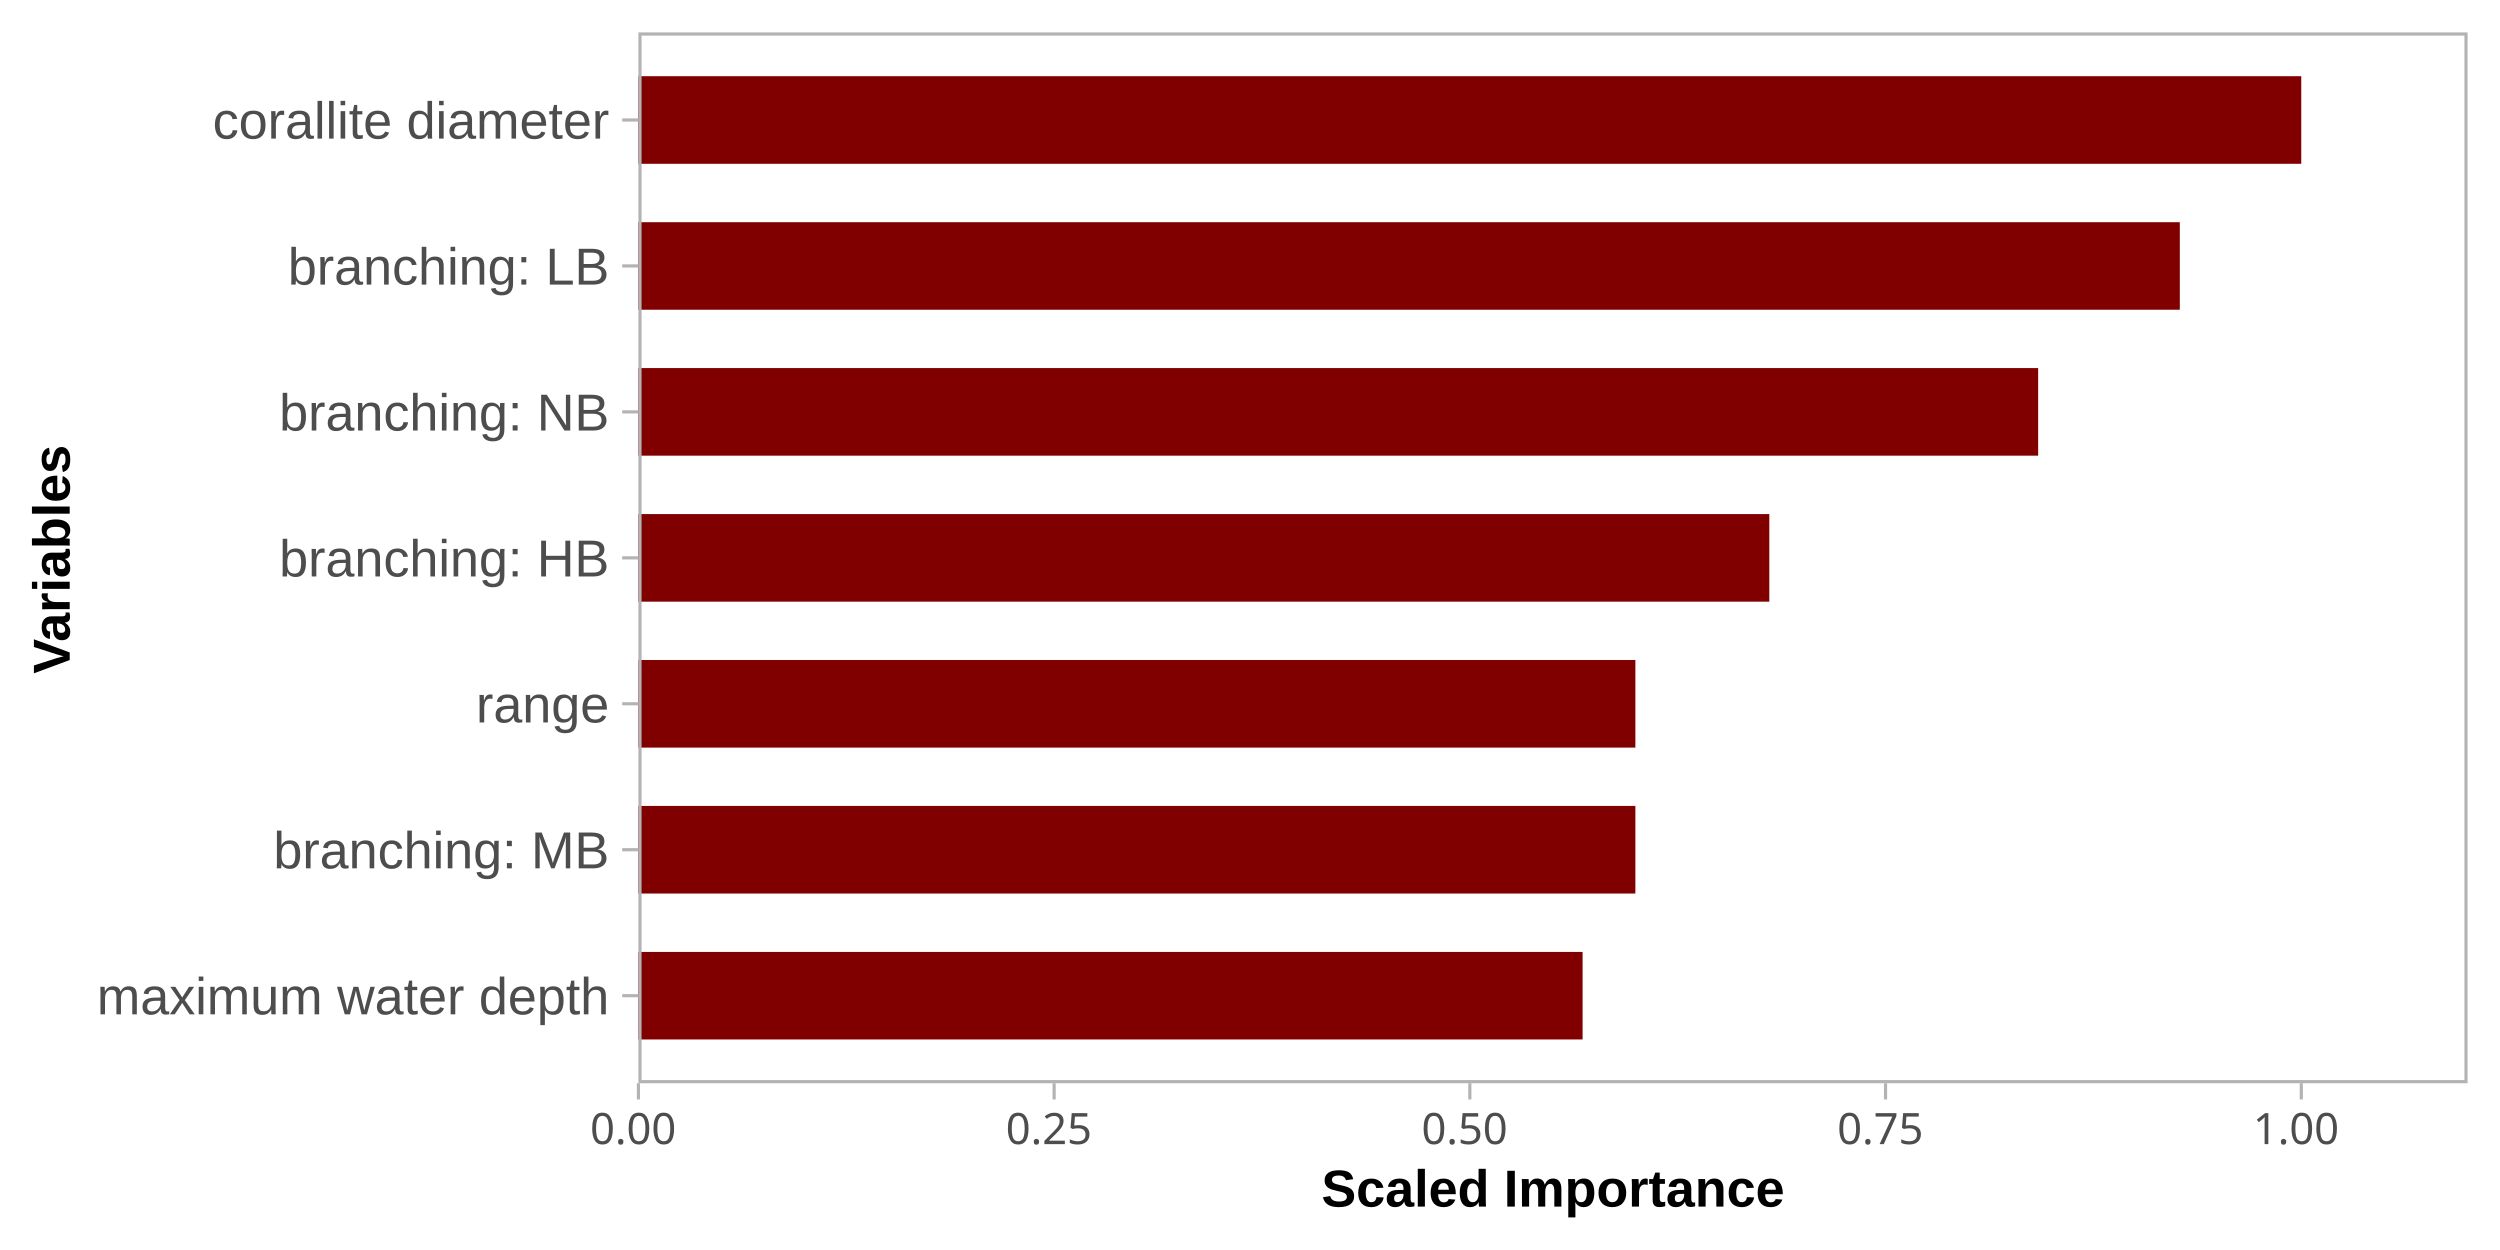
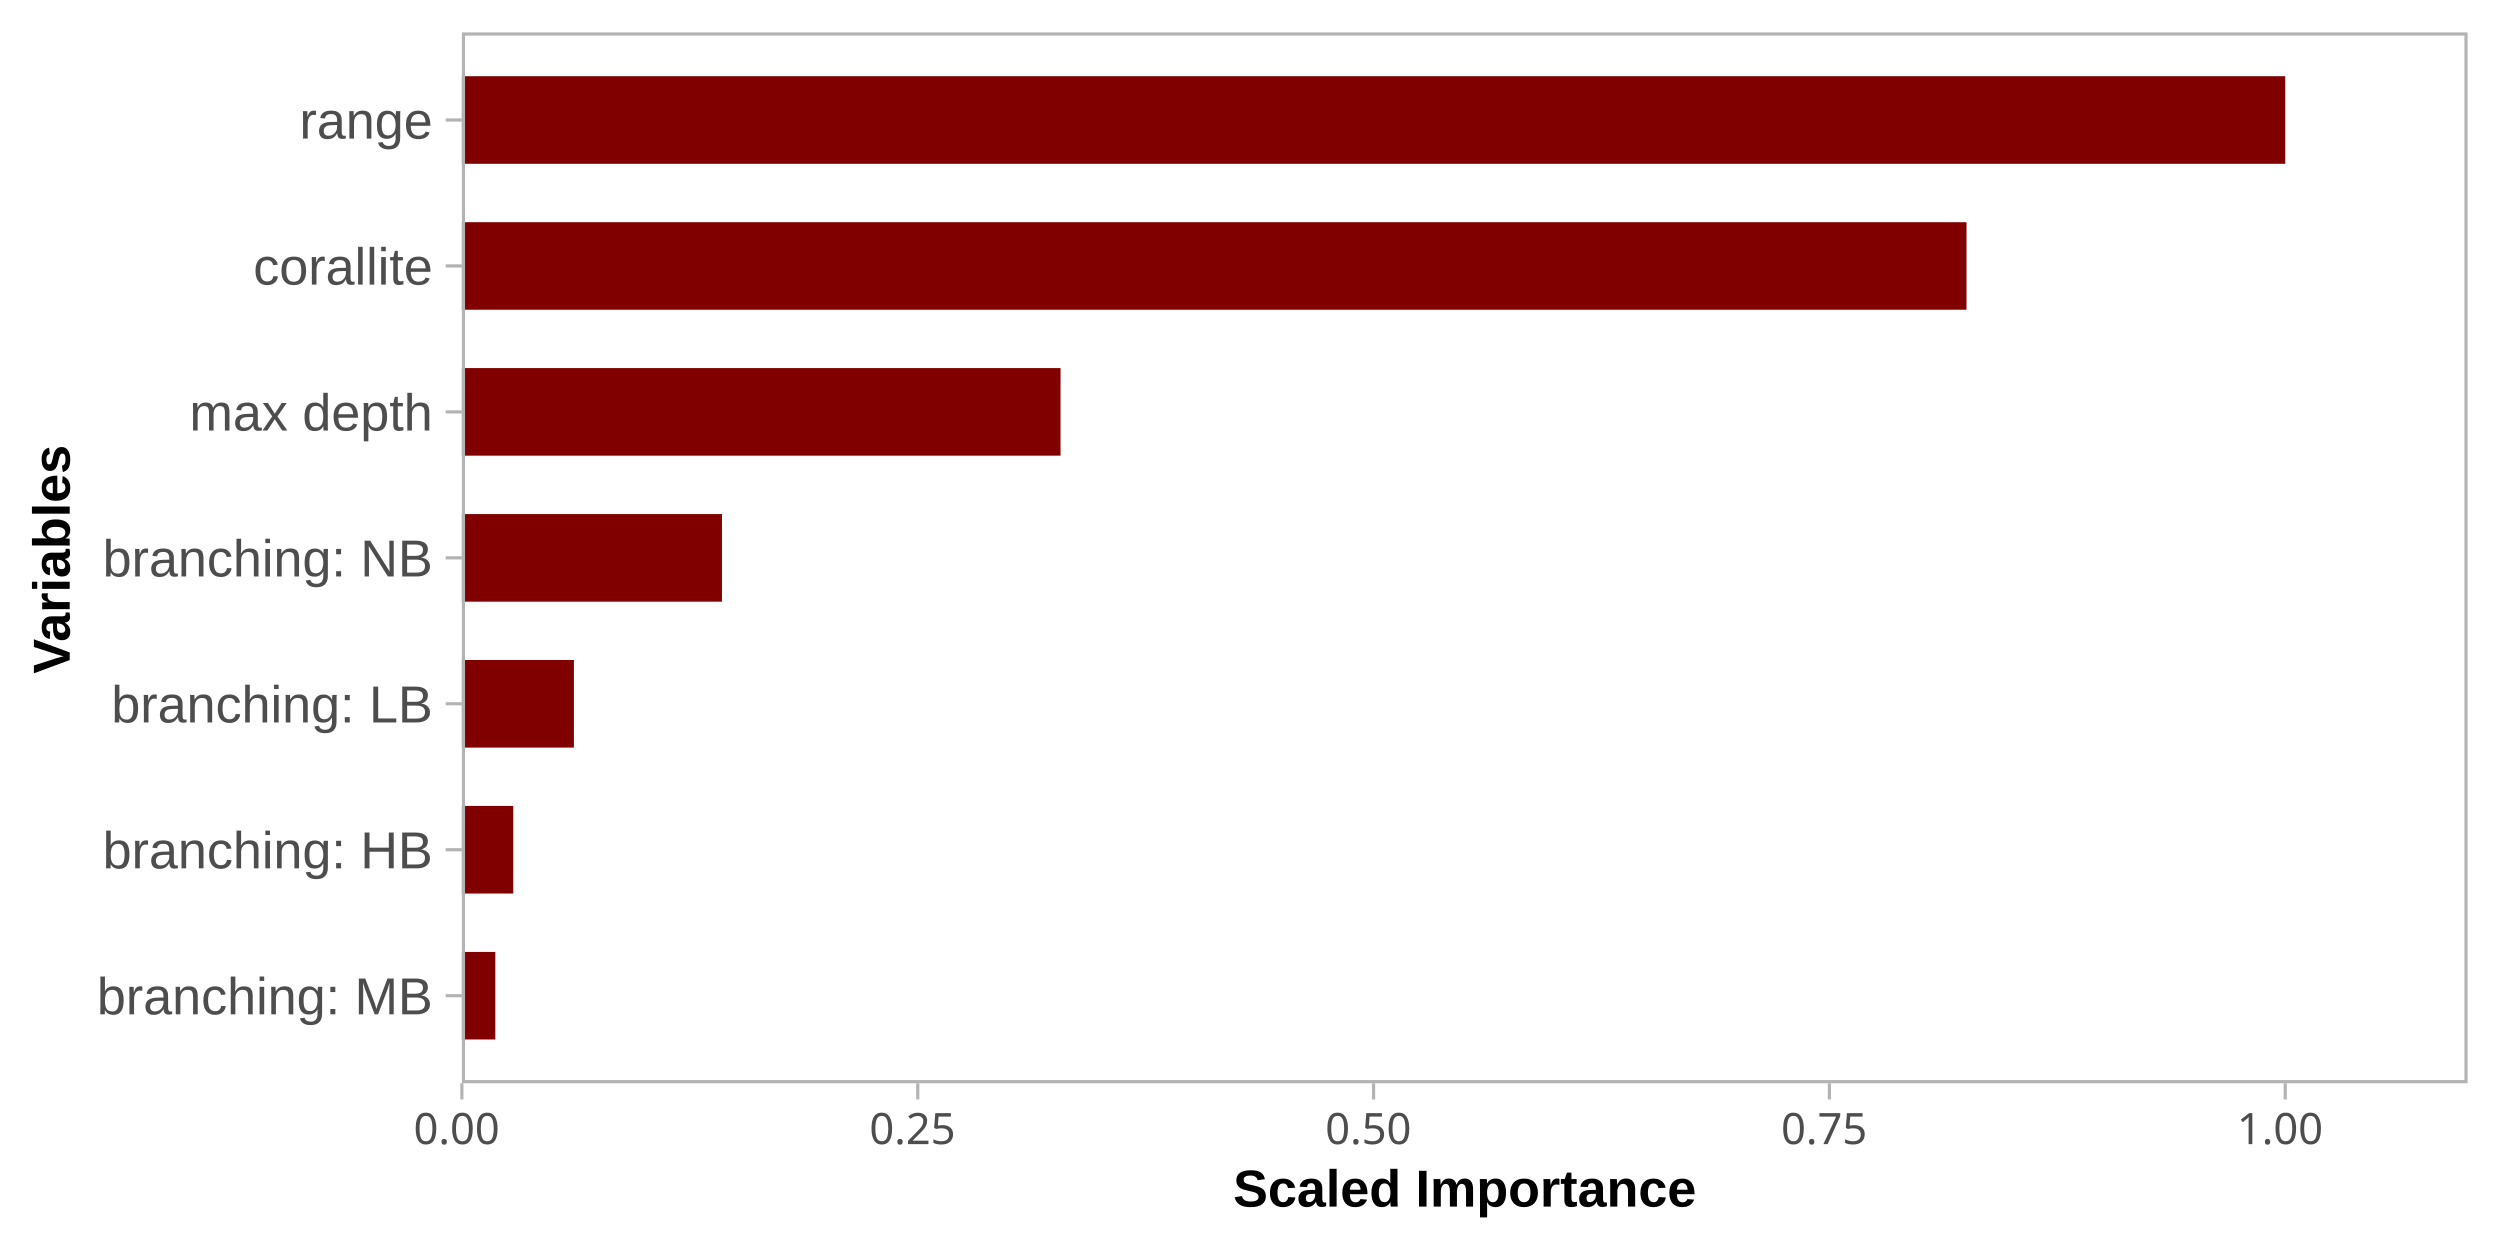
<svg xmlns="http://www.w3.org/2000/svg" viewBox="0 0 576.00 288.00">
  <defs>
    <style type="text/css">
    line, polyline, polygon, path, rect, circle {
      fill: none;
      stroke: #000000;
      stroke-linecap: round;
      stroke-linejoin: round;
      stroke-miterlimit: 10.00;
    }
  </style>
  </defs>
  <rect width="100%" height="100%" style="stroke: none; fill: #FFFFFF;" />
  <rect x="0.00" y="0.00" width="576.00" height="288.00" style="stroke-width: 1.45; stroke: #FFFFFF; fill: #FFFFFF;" />
  <defs>
-     <clipPath id="cpMTQ3LjA5fDU2OC41M3wyNDkuNTh8Ny40Nw==">
-       <rect x="147.09" y="7.47" width="421.44" height="242.11" />
+     <clipPath id="cpMTA2LjQyfDU2OC41M3wyNDkuNTh8Ny40Nw==">
+       <rect x="106.42" y="7.47" width="462.11" height="242.11" />
    </clipPath>
  </defs>
-   <rect x="147.09" y="7.47" width="421.44" height="242.11" style="stroke-width: 1.45; stroke: none; fill: #FFFFFF;" clip-path="url(#cpMTQ3LjA5fDU2OC41M3wyNDkuNTh8Ny40Nw==)" />
-   <rect x="147.09" y="219.32" width="217.54" height="20.18" style="stroke-width: 1.07; stroke: none; stroke-linecap: square; stroke-linejoin: miter; fill: #800000;" clip-path="url(#cpMTQ3LjA5fDU2OC41M3wyNDkuNTh8Ny40Nw==)" />
-   <rect x="147.09" y="185.69" width="229.70" height="20.18" style="stroke-width: 1.07; stroke: none; stroke-linecap: square; stroke-linejoin: miter; fill: #800000;" clip-path="url(#cpMTQ3LjA5fDU2OC41M3wyNDkuNTh8Ny40Nw==)" />
-   <rect x="147.09" y="152.07" width="229.70" height="20.18" style="stroke-width: 1.07; stroke: none; stroke-linecap: square; stroke-linejoin: miter; fill: #800000;" clip-path="url(#cpMTQ3LjA5fDU2OC41M3wyNDkuNTh8Ny40Nw==)" />
-   <rect x="147.09" y="118.44" width="260.56" height="20.18" style="stroke-width: 1.07; stroke: none; stroke-linecap: square; stroke-linejoin: miter; fill: #800000;" clip-path="url(#cpMTQ3LjA5fDU2OC41M3wyNDkuNTh8Ny40Nw==)" />
-   <rect x="147.09" y="84.81" width="322.50" height="20.18" style="stroke-width: 1.07; stroke: none; stroke-linecap: square; stroke-linejoin: miter; fill: #800000;" clip-path="url(#cpMTQ3LjA5fDU2OC41M3wyNDkuNTh8Ny40Nw==)" />
-   <rect x="147.09" y="51.19" width="355.14" height="20.18" style="stroke-width: 1.07; stroke: none; stroke-linecap: square; stroke-linejoin: miter; fill: #800000;" clip-path="url(#cpMTQ3LjA5fDU2OC41M3wyNDkuNTh8Ny40Nw==)" />
-   <rect x="147.09" y="17.56" width="383.12" height="20.18" style="stroke-width: 1.07; stroke: none; stroke-linecap: square; stroke-linejoin: miter; fill: #800000;" clip-path="url(#cpMTQ3LjA5fDU2OC41M3wyNDkuNTh8Ny40Nw==)" />
-   <rect x="147.09" y="7.47" width="421.44" height="242.11" style="stroke-width: 1.45; stroke: #B3B3B3;" clip-path="url(#cpMTQ3LjA5fDU2OC41M3wyNDkuNTh8Ny40Nw==)" />
+   <rect x="106.42" y="7.47" width="462.11" height="242.11" style="stroke-width: 1.45; stroke: none; fill: #FFFFFF;" clip-path="url(#cpMTA2LjQyfDU2OC41M3wyNDkuNTh8Ny40Nw==)" />
+   <rect x="106.42" y="219.32" width="7.70" height="20.18" style="stroke-width: 1.07; stroke: none; stroke-linecap: square; stroke-linejoin: miter; fill: #800000;" clip-path="url(#cpMTA2LjQyfDU2OC41M3wyNDkuNTh8Ny40Nw==)" />
+   <rect x="106.42" y="185.69" width="11.83" height="20.18" style="stroke-width: 1.07; stroke: none; stroke-linecap: square; stroke-linejoin: miter; fill: #800000;" clip-path="url(#cpMTA2LjQyfDU2OC41M3wyNDkuNTh8Ny40Nw==)" />
+   <rect x="106.42" y="152.07" width="25.81" height="20.18" style="stroke-width: 1.07; stroke: none; stroke-linecap: square; stroke-linejoin: miter; fill: #800000;" clip-path="url(#cpMTA2LjQyfDU2OC41M3wyNDkuNTh8Ny40Nw==)" />
+   <rect x="106.42" y="118.44" width="59.92" height="20.18" style="stroke-width: 1.07; stroke: none; stroke-linecap: square; stroke-linejoin: miter; fill: #800000;" clip-path="url(#cpMTA2LjQyfDU2OC41M3wyNDkuNTh8Ny40Nw==)" />
+   <rect x="106.42" y="84.81" width="137.93" height="20.18" style="stroke-width: 1.07; stroke: none; stroke-linecap: square; stroke-linejoin: miter; fill: #800000;" clip-path="url(#cpMTA2LjQyfDU2OC41M3wyNDkuNTh8Ny40Nw==)" />
+   <rect x="106.42" y="51.19" width="346.66" height="20.18" style="stroke-width: 1.07; stroke: none; stroke-linecap: square; stroke-linejoin: miter; fill: #800000;" clip-path="url(#cpMTA2LjQyfDU2OC41M3wyNDkuNTh8Ny40Nw==)" />
+   <rect x="106.42" y="17.56" width="420.10" height="20.18" style="stroke-width: 1.07; stroke: none; stroke-linecap: square; stroke-linejoin: miter; fill: #800000;" clip-path="url(#cpMTA2LjQyfDU2OC41M3wyNDkuNTh8Ny40Nw==)" />
+   <rect x="106.42" y="7.47" width="462.11" height="242.11" style="stroke-width: 1.45; stroke: #B3B3B3;" clip-path="url(#cpMTA2LjQyfDU2OC41M3wyNDkuNTh8Ny40Nw==)" />
  <defs>
    <clipPath id="cpMC4wMHw1NzYuMDB8Mjg4LjAwfDAuMDA=">
      <rect x="0.00" y="0.00" width="576.00" height="288.00" />
    </clipPath>
  </defs>
  <g clip-path="url(#cpMC4wMHw1NzYuMDB8Mjg4LjAwfDAuMDA=)">
-     <text x="22.32" y="233.70" style="font-size: 12.00px; fill: #4D4D4D; font-family: Arial;" textLength="118.04px" lengthAdjust="spacingAndGlyphs">maximum water depth</text>
+     <text x="22.32" y="233.70" style="font-size: 12.00px; fill: #4D4D4D; font-family: Arial;" textLength="77.37px" lengthAdjust="spacingAndGlyphs">branching: MB</text>
  </g>
  <g clip-path="url(#cpMC4wMHw1NzYuMDB8Mjg4LjAwfDAuMDA=)">
-     <text x="62.99" y="200.07" style="font-size: 12.00px; fill: #4D4D4D; font-family: Arial;" textLength="77.37px" lengthAdjust="spacingAndGlyphs">branching: MB</text>
+     <text x="23.65" y="200.07" style="font-size: 12.00px; fill: #4D4D4D; font-family: Arial;" textLength="76.04px" lengthAdjust="spacingAndGlyphs">branching: HB</text>
  </g>
  <g clip-path="url(#cpMC4wMHw1NzYuMDB8Mjg4LjAwfDAuMDA=)">
-     <text x="109.67" y="166.45" style="font-size: 12.00px; fill: #4D4D4D; font-family: Arial;" textLength="30.69px" lengthAdjust="spacingAndGlyphs">range</text>
+     <text x="25.65" y="166.45" style="font-size: 12.00px; fill: #4D4D4D; font-family: Arial;" textLength="74.05px" lengthAdjust="spacingAndGlyphs">branching: LB</text>
  </g>
  <g clip-path="url(#cpMC4wMHw1NzYuMDB8Mjg4LjAwfDAuMDA=)">
-     <text x="64.32" y="132.82" style="font-size: 12.00px; fill: #4D4D4D; font-family: Arial;" textLength="76.04px" lengthAdjust="spacingAndGlyphs">branching: HB</text>
+     <text x="23.65" y="132.82" style="font-size: 12.00px; fill: #4D4D4D; font-family: Arial;" textLength="76.04px" lengthAdjust="spacingAndGlyphs">branching: NB</text>
  </g>
  <g clip-path="url(#cpMC4wMHw1NzYuMDB8Mjg4LjAwfDAuMDA=)">
-     <text x="64.32" y="99.20" style="font-size: 12.00px; fill: #4D4D4D; font-family: Arial;" textLength="76.04px" lengthAdjust="spacingAndGlyphs">branching: NB</text>
+     <text x="43.66" y="99.20" style="font-size: 12.00px; fill: #4D4D4D; font-family: Arial;" textLength="56.03px" lengthAdjust="spacingAndGlyphs">max depth</text>
  </g>
  <g clip-path="url(#cpMC4wMHw1NzYuMDB8Mjg4LjAwfDAuMDA=)">
-     <text x="66.32" y="65.57" style="font-size: 12.00px; fill: #4D4D4D; font-family: Arial;" textLength="74.05px" lengthAdjust="spacingAndGlyphs">branching: LB</text>
+     <text x="58.35" y="65.57" style="font-size: 12.00px; fill: #4D4D4D; font-family: Arial;" textLength="41.35px" lengthAdjust="spacingAndGlyphs">corallite</text>
  </g>
  <g clip-path="url(#cpMC4wMHw1NzYuMDB8Mjg4LjAwfDAuMDA=)">
-     <text x="49.00" y="31.94" style="font-size: 12.00px; fill: #4D4D4D; font-family: Arial;" textLength="91.37px" lengthAdjust="spacingAndGlyphs">corallite diameter</text>
+     <text x="69.00" y="31.94" style="font-size: 12.00px; fill: #4D4D4D; font-family: Arial;" textLength="30.69px" lengthAdjust="spacingAndGlyphs">range</text>
  </g>
-   <polyline points="143.35,229.41 147.09,229.41 " style="stroke-width: 0.73; stroke: #B3B3B3; stroke-linecap: butt;" clip-path="url(#cpMC4wMHw1NzYuMDB8Mjg4LjAwfDAuMDA=)" />
-   <polyline points="143.35,195.78 147.09,195.78 " style="stroke-width: 0.73; stroke: #B3B3B3; stroke-linecap: butt;" clip-path="url(#cpMC4wMHw1NzYuMDB8Mjg4LjAwfDAuMDA=)" />
-   <polyline points="143.35,162.15 147.09,162.15 " style="stroke-width: 0.73; stroke: #B3B3B3; stroke-linecap: butt;" clip-path="url(#cpMC4wMHw1NzYuMDB8Mjg4LjAwfDAuMDA=)" />
-   <polyline points="143.35,128.53 147.09,128.53 " style="stroke-width: 0.73; stroke: #B3B3B3; stroke-linecap: butt;" clip-path="url(#cpMC4wMHw1NzYuMDB8Mjg4LjAwfDAuMDA=)" />
-   <polyline points="143.35,94.90 147.09,94.90 " style="stroke-width: 0.73; stroke: #B3B3B3; stroke-linecap: butt;" clip-path="url(#cpMC4wMHw1NzYuMDB8Mjg4LjAwfDAuMDA=)" />
-   <polyline points="143.35,61.27 147.09,61.27 " style="stroke-width: 0.73; stroke: #B3B3B3; stroke-linecap: butt;" clip-path="url(#cpMC4wMHw1NzYuMDB8Mjg4LjAwfDAuMDA=)" />
-   <polyline points="143.35,27.65 147.09,27.65 " style="stroke-width: 0.73; stroke: #B3B3B3; stroke-linecap: butt;" clip-path="url(#cpMC4wMHw1NzYuMDB8Mjg4LjAwfDAuMDA=)" />
-   <polyline points="147.09,253.32 147.09,249.58 " style="stroke-width: 0.73; stroke: #B3B3B3; stroke-linecap: butt;" clip-path="url(#cpMC4wMHw1NzYuMDB8Mjg4LjAwfDAuMDA=)" />
-   <polyline points="242.87,253.32 242.87,249.58 " style="stroke-width: 0.73; stroke: #B3B3B3; stroke-linecap: butt;" clip-path="url(#cpMC4wMHw1NzYuMDB8Mjg4LjAwfDAuMDA=)" />
-   <polyline points="338.65,253.32 338.65,249.58 " style="stroke-width: 0.73; stroke: #B3B3B3; stroke-linecap: butt;" clip-path="url(#cpMC4wMHw1NzYuMDB8Mjg4LjAwfDAuMDA=)" />
-   <polyline points="434.43,253.32 434.43,249.58 " style="stroke-width: 0.73; stroke: #B3B3B3; stroke-linecap: butt;" clip-path="url(#cpMC4wMHw1NzYuMDB8Mjg4LjAwfDAuMDA=)" />
-   <polyline points="530.22,253.32 530.22,249.58 " style="stroke-width: 0.73; stroke: #B3B3B3; stroke-linecap: butt;" clip-path="url(#cpMC4wMHw1NzYuMDB8Mjg4LjAwfDAuMDA=)" />
+   <polyline points="102.69,229.41 106.42,229.41 " style="stroke-width: 0.73; stroke: #B3B3B3; stroke-linecap: butt;" clip-path="url(#cpMC4wMHw1NzYuMDB8Mjg4LjAwfDAuMDA=)" />
+   <polyline points="102.69,195.78 106.42,195.78 " style="stroke-width: 0.73; stroke: #B3B3B3; stroke-linecap: butt;" clip-path="url(#cpMC4wMHw1NzYuMDB8Mjg4LjAwfDAuMDA=)" />
+   <polyline points="102.69,162.15 106.42,162.15 " style="stroke-width: 0.73; stroke: #B3B3B3; stroke-linecap: butt;" clip-path="url(#cpMC4wMHw1NzYuMDB8Mjg4LjAwfDAuMDA=)" />
+   <polyline points="102.69,128.53 106.42,128.53 " style="stroke-width: 0.73; stroke: #B3B3B3; stroke-linecap: butt;" clip-path="url(#cpMC4wMHw1NzYuMDB8Mjg4LjAwfDAuMDA=)" />
+   <polyline points="102.69,94.90 106.42,94.90 " style="stroke-width: 0.73; stroke: #B3B3B3; stroke-linecap: butt;" clip-path="url(#cpMC4wMHw1NzYuMDB8Mjg4LjAwfDAuMDA=)" />
+   <polyline points="102.69,61.27 106.42,61.27 " style="stroke-width: 0.73; stroke: #B3B3B3; stroke-linecap: butt;" clip-path="url(#cpMC4wMHw1NzYuMDB8Mjg4LjAwfDAuMDA=)" />
+   <polyline points="102.69,27.65 106.42,27.65 " style="stroke-width: 0.73; stroke: #B3B3B3; stroke-linecap: butt;" clip-path="url(#cpMC4wMHw1NzYuMDB8Mjg4LjAwfDAuMDA=)" />
+   <polyline points="106.42,253.32 106.42,249.58 " style="stroke-width: 0.73; stroke: #B3B3B3; stroke-linecap: butt;" clip-path="url(#cpMC4wMHw1NzYuMDB8Mjg4LjAwfDAuMDA=)" />
+   <polyline points="211.45,253.32 211.45,249.58 " style="stroke-width: 0.73; stroke: #B3B3B3; stroke-linecap: butt;" clip-path="url(#cpMC4wMHw1NzYuMDB8Mjg4LjAwfDAuMDA=)" />
+   <polyline points="316.47,253.32 316.47,249.58 " style="stroke-width: 0.73; stroke: #B3B3B3; stroke-linecap: butt;" clip-path="url(#cpMC4wMHw1NzYuMDB8Mjg4LjAwfDAuMDA=)" />
+   <polyline points="421.49,253.32 421.49,249.58 " style="stroke-width: 0.73; stroke: #B3B3B3; stroke-linecap: butt;" clip-path="url(#cpMC4wMHw1NzYuMDB8Mjg4LjAwfDAuMDA=)" />
+   <polyline points="526.52,253.32 526.52,249.58 " style="stroke-width: 0.73; stroke: #B3B3B3; stroke-linecap: butt;" clip-path="url(#cpMC4wMHw1NzYuMDB8Mjg4LjAwfDAuMDA=)" />
  <g clip-path="url(#cpMC4wMHw1NzYuMDB8Mjg4LjAwfDAuMDA=)">
-     <text x="135.96" y="263.60" style="font-size: 10.00px; fill: #4D4D4D; font-family: Roboto Mono;" textLength="22.27px" lengthAdjust="spacingAndGlyphs">0.00</text>
+     <text x="95.29" y="263.60" style="font-size: 10.00px; fill: #4D4D4D; font-family: Roboto Mono;" textLength="22.27px" lengthAdjust="spacingAndGlyphs">0.00</text>
  </g>
  <g clip-path="url(#cpMC4wMHw1NzYuMDB8Mjg4LjAwfDAuMDA=)">
-     <text x="231.74" y="263.60" style="font-size: 10.00px; fill: #4D4D4D; font-family: Roboto Mono;" textLength="22.27px" lengthAdjust="spacingAndGlyphs">0.25</text>
+     <text x="200.31" y="263.60" style="font-size: 10.00px; fill: #4D4D4D; font-family: Roboto Mono;" textLength="22.27px" lengthAdjust="spacingAndGlyphs">0.25</text>
  </g>
  <g clip-path="url(#cpMC4wMHw1NzYuMDB8Mjg4LjAwfDAuMDA=)">
-     <text x="327.52" y="263.60" style="font-size: 10.00px; fill: #4D4D4D; font-family: Roboto Mono;" textLength="22.27px" lengthAdjust="spacingAndGlyphs">0.50</text>
+     <text x="305.34" y="263.60" style="font-size: 10.00px; fill: #4D4D4D; font-family: Roboto Mono;" textLength="22.27px" lengthAdjust="spacingAndGlyphs">0.50</text>
  </g>
  <g clip-path="url(#cpMC4wMHw1NzYuMDB8Mjg4LjAwfDAuMDA=)">
-     <text x="423.30" y="263.60" style="font-size: 10.00px; fill: #4D4D4D; font-family: Roboto Mono;" textLength="22.27px" lengthAdjust="spacingAndGlyphs">0.75</text>
+     <text x="410.36" y="263.60" style="font-size: 10.00px; fill: #4D4D4D; font-family: Roboto Mono;" textLength="22.27px" lengthAdjust="spacingAndGlyphs">0.75</text>
  </g>
  <g clip-path="url(#cpMC4wMHw1NzYuMDB8Mjg4LjAwfDAuMDA=)">
-     <text x="519.08" y="263.60" style="font-size: 10.00px; fill: #4D4D4D; font-family: Roboto Mono;" textLength="22.27px" lengthAdjust="spacingAndGlyphs">1.00</text>
+     <text x="515.39" y="263.60" style="font-size: 10.00px; fill: #4D4D4D; font-family: Roboto Mono;" textLength="22.27px" lengthAdjust="spacingAndGlyphs">1.00</text>
  </g>
  <g clip-path="url(#cpMC4wMHw1NzYuMDB8Mjg4LjAwfDAuMDA=)">
-     <text x="304.46" y="278.00" style="font-size: 12.00px; font-weight: bold; font-family: Arial;" textLength="106.71px" lengthAdjust="spacingAndGlyphs">Scaled Importance</text>
+     <text x="284.12" y="278.00" style="font-size: 12.00px; font-weight: bold; font-family: Arial;" textLength="106.71px" lengthAdjust="spacingAndGlyphs">Scaled Importance</text>
  </g>
  <g clip-path="url(#cpMC4wMHw1NzYuMDB8Mjg4LjAwfDAuMDA=)">
    <text transform="translate(16.06,155.21) rotate(-90)" style="font-size: 12.00px; font-weight: bold; font-family: Arial;" textLength="53.37px" lengthAdjust="spacingAndGlyphs">Variables</text>
  </g>
</svg>
